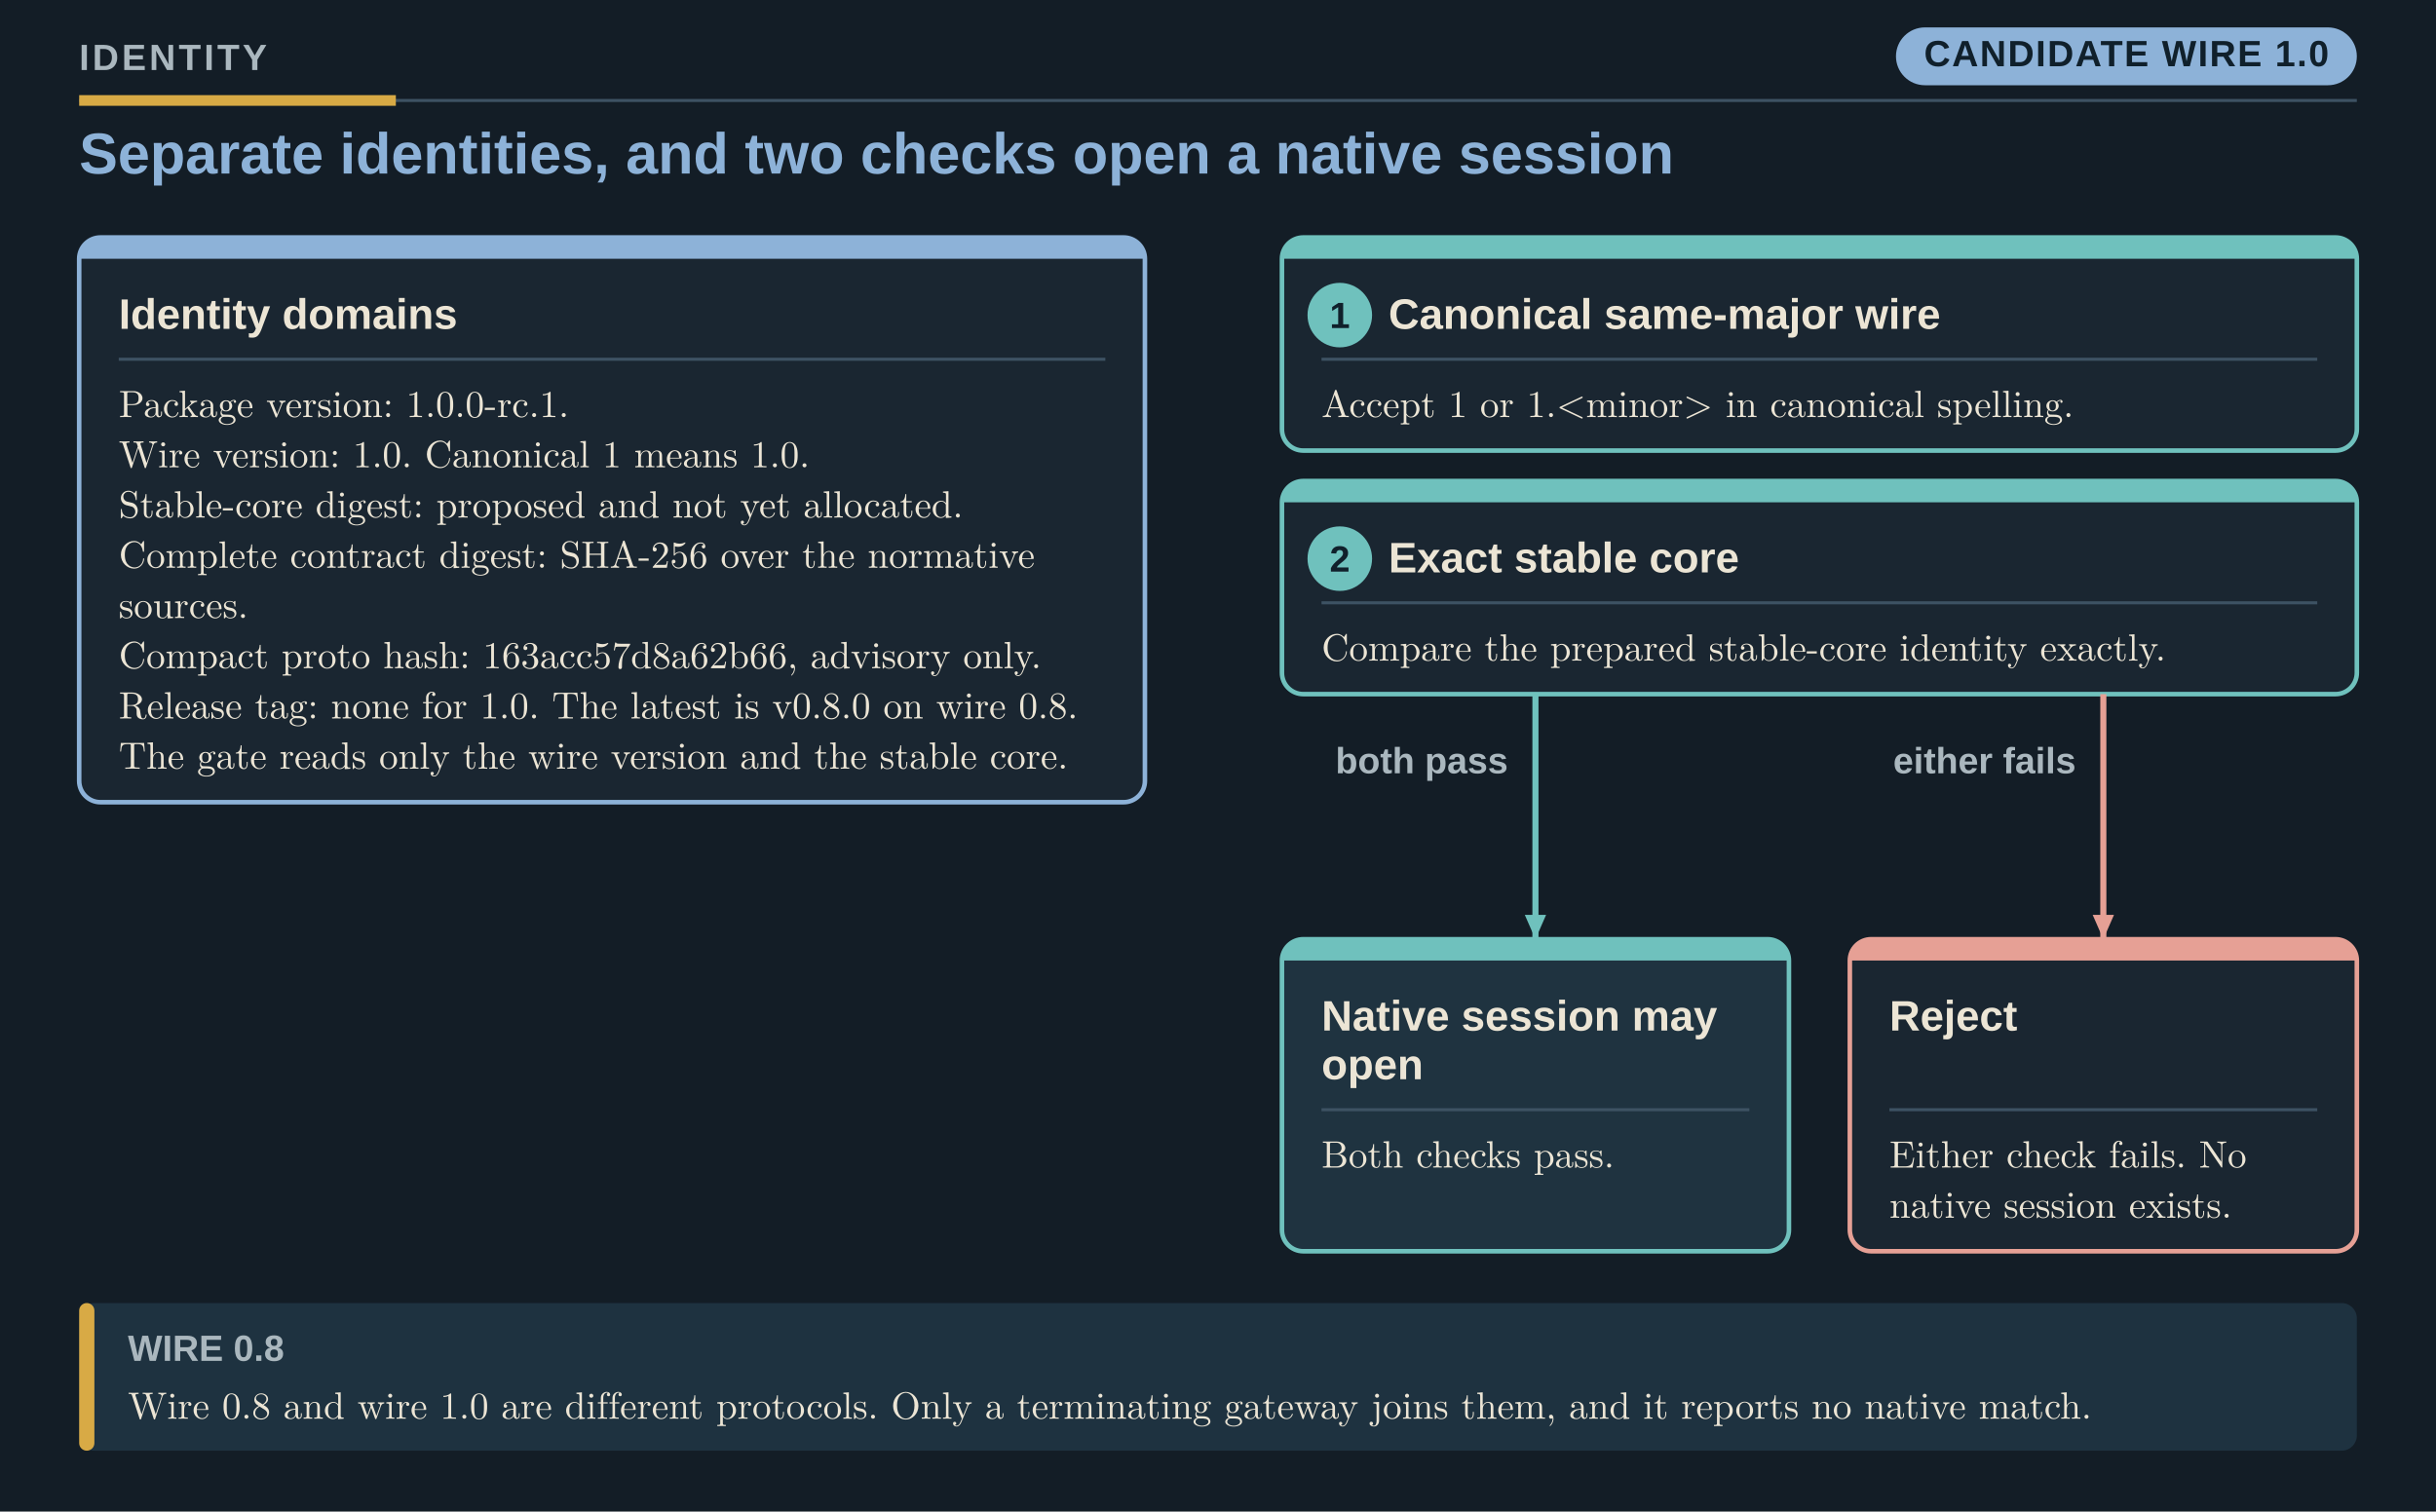
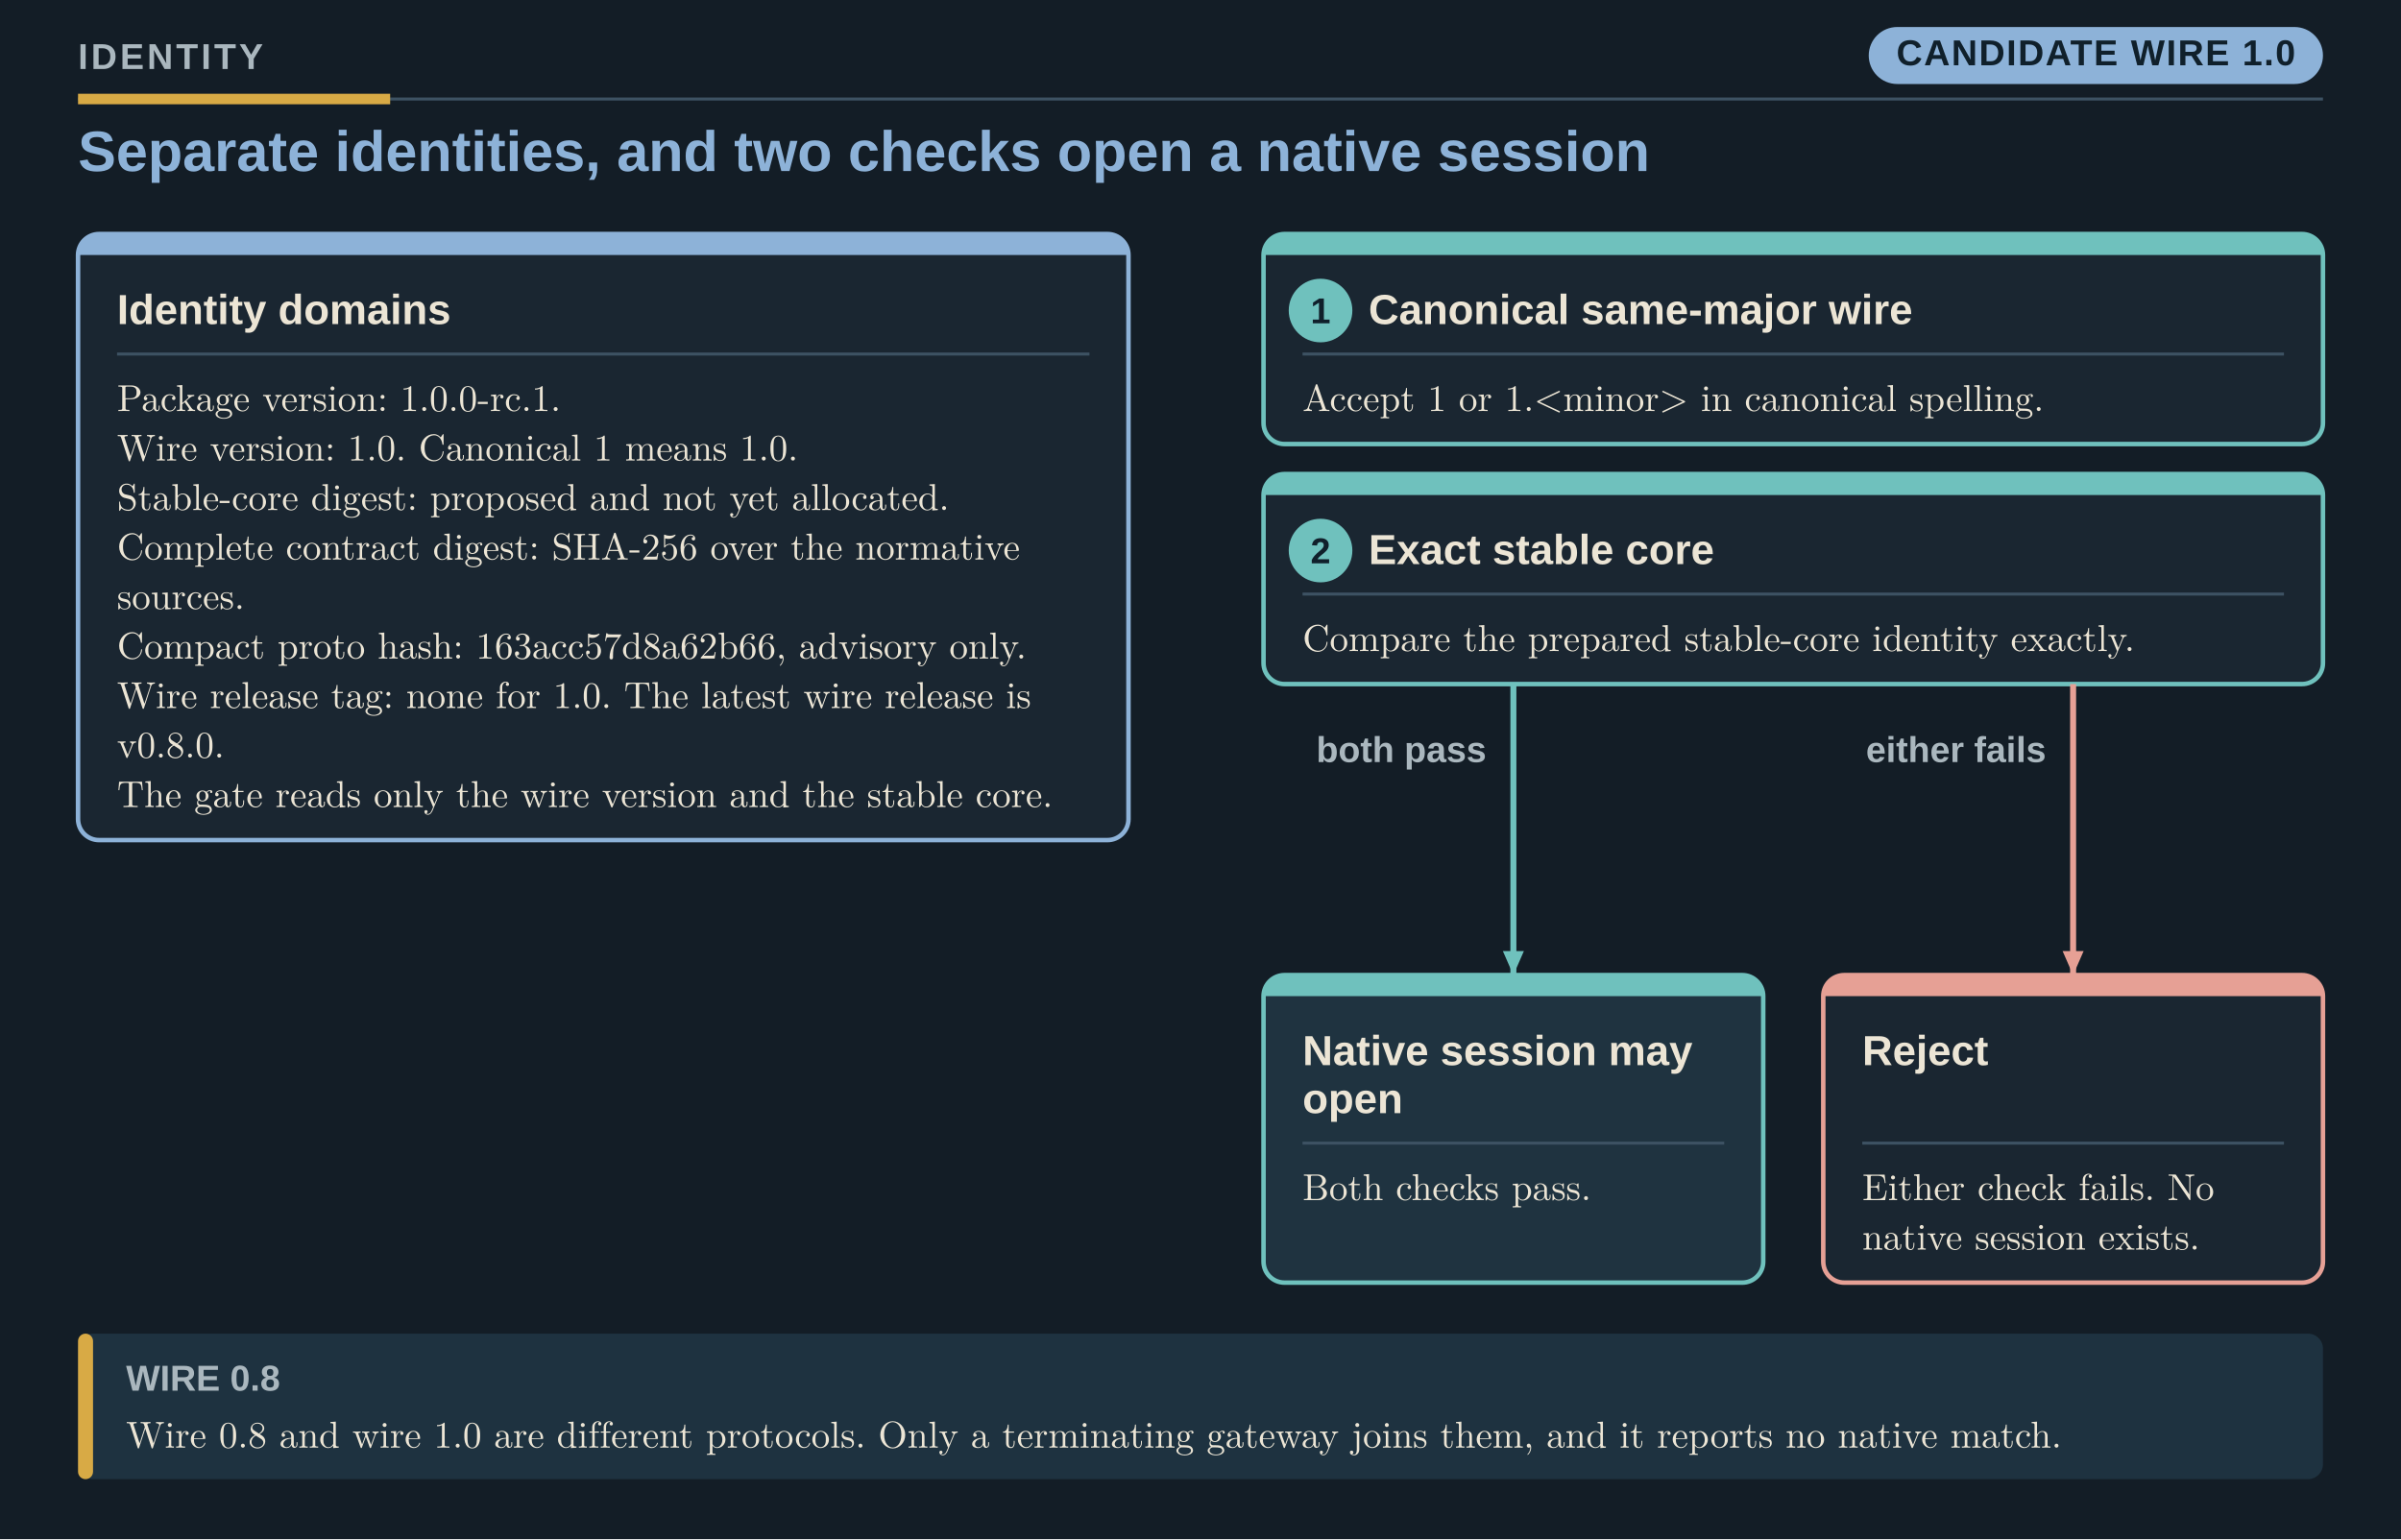
- <svg xmlns="http://www.w3.org/2000/svg" xml:lang="en" width="1600" height="993" viewBox="0 0 1600 993" role="img" aria-labelledby="versioning-title versioning-desc">
+ <svg xmlns="http://www.w3.org/2000/svg" xml:lang="en" width="1600" height="1026" viewBox="0 0 1600 1026" role="img" aria-labelledby="versioning-title versioning-desc">
  <defs>
    <style>.s{font-family:'Source Sans Pro', 'Source Sans 3', Arial, 'Liberation Sans', 'Helvetica Neue', Helvetica, sans-serif}.r{font-family:'Latin Modern Roman', 'LM Roman 10', 'Times New Roman', 'Liberation Serif', Times, serif}</style>
    <marker id="versioning-arrow-pomegranate" viewBox="0 0 16 14" refX="16" refY="7" markerWidth="16" markerHeight="14" markerUnits="userSpaceOnUse" orient="auto-start-reverse">
      <path d="M0,0 L16,7 L0,14 z" fill="#E6A095" />
    </marker>
    <marker id="versioning-arrow-turquoise" viewBox="0 0 16 14" refX="16" refY="7" markerWidth="16" markerHeight="14" markerUnits="userSpaceOnUse" orient="auto-start-reverse">
      <path d="M0,0 L16,7 L0,14 z" fill="#6FC1BD" />
    </marker>
    <pattern id="versioning-hatch" width="12" height="12" patternUnits="userSpaceOnUse" patternTransform="rotate(40)">
      <line x1="0" y1="0" x2="0" y2="12" stroke="#D8AA45" stroke-width="3" />
    </pattern>
  </defs>
-   <rect width="1600" height="993" fill="#131D26" />
+   <rect width="1600" height="1026" fill="#131D26" />
  <rect x="1245.3" y="18" width="302.7" height="38" rx="19" fill="#8DB2D8" />
  <path d="M52 66 L1548 66" stroke="#3D5263" stroke-width="2" fill="none" stroke-linecap="butt" />
  <path d="M52 66 L260 66" stroke="#D8AA45" stroke-width="7" fill="none" stroke-linecap="butt" />
-   <rect x="52" y="156" width="700" height="371" rx="14" fill="#1A2631" stroke="#8DB2D8" stroke-width="3" />
+   <rect x="52" y="156" width="700" height="404" rx="14" fill="#1A2631" stroke="#8DB2D8" stroke-width="3" />
  <path d="M52 170 L52 170 Q52 156 66 156 L738 156 Q752 156 752 170 L752 170 Z" fill="#8DB2D8" />
  <path d="M78 236 L726 236" stroke="#3D5263" stroke-width="2" fill="none" stroke-linecap="butt" />
  <rect x="842" y="156" width="706" height="140" rx="14" fill="#1A2631" stroke="#6FC1BD" stroke-width="3" />
  <path d="M842 170 L842 170 Q842 156 856 156 L1534 156 Q1548 156 1548 170 L1548 170 Z" fill="#6FC1BD" />
  <circle cx="880" cy="207" r="21.2" fill="#6FC1BD" />
  <path d="M868 236 L1522 236" stroke="#3D5263" stroke-width="2" fill="none" stroke-linecap="butt" />
  <rect x="842" y="316" width="706" height="140" rx="14" fill="#1A2631" stroke="#6FC1BD" stroke-width="3" />
  <path d="M842 330 L842 330 Q842 316 856 316 L1534 316 Q1548 316 1548 330 L1548 330 Z" fill="#6FC1BD" />
  <circle cx="880" cy="367" r="21.2" fill="#6FC1BD" />
  <path d="M868 396 L1522 396" stroke="#3D5263" stroke-width="2" fill="none" stroke-linecap="butt" />
-   <rect x="842" y="617" width="333" height="205" rx="14" fill="#1F3340" stroke="#6FC1BD" stroke-width="3" />
-   <path d="M842 631 L842 631 Q842 617 856 617 L1161 617 Q1175 617 1175 631 L1175 631 Z" fill="#6FC1BD" />
-   <path d="M868 729 L1149 729" stroke="#3D5263" stroke-width="2" fill="none" stroke-linecap="butt" />
-   <rect x="1215" y="617" width="333" height="205" rx="14" fill="#1A2631" stroke="#E6A095" stroke-width="3" />
-   <path d="M1215 631 L1215 631 Q1215 617 1229 617 L1534 617 Q1548 617 1548 631 L1548 631 Z" fill="#E6A095" />
-   <path d="M1241 729 L1522 729" stroke="#3D5263" stroke-width="2" fill="none" stroke-linecap="butt" />
-   <rect x="52" y="856" width="1496" height="97" rx="10" fill="#1E3240" />
-   <rect x="52" y="856" width="10" height="97" rx="5" fill="#D8AA45" />
-   <path d="M1008.5 456 L1008.5 617" fill="none" stroke="#6FC1BD" stroke-width="4" stroke-linejoin="round" marker-end="url(#versioning-arrow-turquoise)" />
-   <path d="M1381.5 456 L1381.5 617" fill="none" stroke="#E6A095" stroke-width="4" stroke-linejoin="round" marker-end="url(#versioning-arrow-pomegranate)" />
+   <rect x="842" y="650" width="333" height="205" rx="14" fill="#1F3340" stroke="#6FC1BD" stroke-width="3" />
+   <path d="M842 664 L842 664 Q842 650 856 650 L1161 650 Q1175 650 1175 664 L1175 664 Z" fill="#6FC1BD" />
+   <path d="M868 762 L1149 762" stroke="#3D5263" stroke-width="2" fill="none" stroke-linecap="butt" />
+   <rect x="1215" y="650" width="333" height="205" rx="14" fill="#1A2631" stroke="#E6A095" stroke-width="3" />
+   <path d="M1215 664 L1215 664 Q1215 650 1229 650 L1534 650 Q1548 650 1548 664 L1548 664 Z" fill="#E6A095" />
+   <path d="M1241 762 L1522 762" stroke="#3D5263" stroke-width="2" fill="none" stroke-linecap="butt" />
+   <rect x="52" y="889" width="1496" height="97" rx="10" fill="#1E3240" />
+   <rect x="52" y="889" width="10" height="97" rx="5" fill="#D8AA45" />
+   <path d="M1008.5 456 L1008.5 650" fill="none" stroke="#6FC1BD" stroke-width="4" stroke-linejoin="round" marker-end="url(#versioning-arrow-turquoise)" />
+   <path d="M1381.5 456 L1381.5 650" fill="none" stroke="#E6A095" stroke-width="4" stroke-linejoin="round" marker-end="url(#versioning-arrow-pomegranate)" />
  <text x="1396.7" y="43.5" class="s" font-size="24" fill="#10202B" font-weight="700" letter-spacing="1" text-anchor="middle">CANDIDATE WIRE 1.0</text>
  <text x="52" y="46" class="s" font-size="24" fill="#AAB7BE" font-weight="700" letter-spacing="2">IDENTITY</text>
  <text x="52" y="114" class="s" font-size="38" fill="#8DB2D8" font-weight="700">Separate identities, and two checks open a native session</text>
  <text x="78" y="216" class="s" font-size="28" fill="#ECE5D5" font-weight="700">Identity domains</text>
  <text x="78" y="274" class="r" font-size="25" fill="#ECE5D5">Package version: 1.0.0-rc.1.</text>
  <text x="78" y="307" class="r" font-size="25" fill="#ECE5D5">Wire version: 1.0. Canonical 1 means 1.0.</text>
  <text x="78" y="340" class="r" font-size="25" fill="#ECE5D5">Stable-core digest: proposed and not yet allocated.</text>
  <text x="78" y="373" class="r" font-size="25" fill="#ECE5D5">Complete contract digest: SHA-256 over the normative</text>
  <text x="78" y="406" class="r" font-size="25" fill="#ECE5D5">sources.</text>
  <text x="78" y="439" class="r" font-size="25" fill="#ECE5D5">Compact proto hash: 163acc57d8a62b66, advisory only.</text>
-   <text x="78" y="472" class="r" font-size="25" fill="#ECE5D5">Release tag: none for 1.0. The latest is v0.8.0 on wire 0.8.</text>
-   <text x="78" y="505" class="r" font-size="25" fill="#ECE5D5">The gate reads only the wire version and the stable core.</text>
+   <text x="78" y="472" class="r" font-size="25" fill="#ECE5D5">Wire release tag: none for 1.0. The latest wire release is</text>
+   <text x="78" y="505" class="r" font-size="25" fill="#ECE5D5">v0.8.0.</text>
+   <text x="78" y="538" class="r" font-size="25" fill="#ECE5D5">The gate reads only the wire version and the stable core.</text>
  <text x="880" y="215.5" class="s" font-size="24" fill="#10202B" font-weight="700" letter-spacing="1" text-anchor="middle">1</text>
  <text x="912" y="216" class="s" font-size="28" fill="#ECE5D5" font-weight="700">Canonical same-major wire</text>
  <text x="868" y="274" class="r" font-size="25" fill="#ECE5D5">Accept 1 or 1.&lt;minor&gt; in canonical spelling.</text>
  <text x="880" y="375.5" class="s" font-size="24" fill="#10202B" font-weight="700" letter-spacing="1" text-anchor="middle">2</text>
  <text x="912" y="376" class="s" font-size="28" fill="#ECE5D5" font-weight="700">Exact stable core</text>
  <text x="868" y="434" class="r" font-size="25" fill="#ECE5D5">Compare the prepared stable-core identity exactly.</text>
-   <text x="868" y="677" class="s" font-size="28" fill="#ECE5D5" font-weight="700">Native session may</text>
-   <text x="868" y="709" class="s" font-size="28" fill="#ECE5D5" font-weight="700">open</text>
-   <text x="868" y="767" class="r" font-size="25" fill="#ECE5D5">Both checks pass.</text>
-   <text x="1241" y="677" class="s" font-size="28" fill="#ECE5D5" font-weight="700">Reject</text>
-   <text x="1241" y="767" class="r" font-size="25" fill="#ECE5D5">Either check fails. No</text>
-   <text x="1241" y="800" class="r" font-size="25" fill="#ECE5D5">native session exists.</text>
+   <text x="868" y="710" class="s" font-size="28" fill="#ECE5D5" font-weight="700">Native session may</text>
+   <text x="868" y="742" class="s" font-size="28" fill="#ECE5D5" font-weight="700">open</text>
+   <text x="868" y="800" class="r" font-size="25" fill="#ECE5D5">Both checks pass.</text>
+   <text x="1241" y="710" class="s" font-size="28" fill="#ECE5D5" font-weight="700">Reject</text>
+   <text x="1241" y="800" class="r" font-size="25" fill="#ECE5D5">Either check fails. No</text>
+   <text x="1241" y="833" class="r" font-size="25" fill="#ECE5D5">native session exists.</text>
  <text x="990.5" y="508" class="s" font-size="24" fill="#AAB7BE" font-weight="600" text-anchor="end">both pass</text>
  <text x="1363.5" y="508" class="s" font-size="24" fill="#AAB7BE" font-weight="600" text-anchor="end">either fails</text>
-   <text x="84" y="894" class="s" font-size="24" fill="#AAB7BE" font-weight="600">WIRE 0.8</text>
-   <text x="84" y="932" class="r" font-size="25" fill="#ECE5D5">Wire 0.8 and wire 1.0 are different protocols. Only a terminating gateway joins them, and it reports no native match.</text>
+   <text x="84" y="927" class="s" font-size="24" fill="#AAB7BE" font-weight="600">WIRE 0.8</text>
+   <text x="84" y="965" class="r" font-size="25" fill="#ECE5D5">Wire 0.8 and wire 1.0 are different protocols. Only a terminating gateway joins them, and it reports no native match.</text>
</svg>
